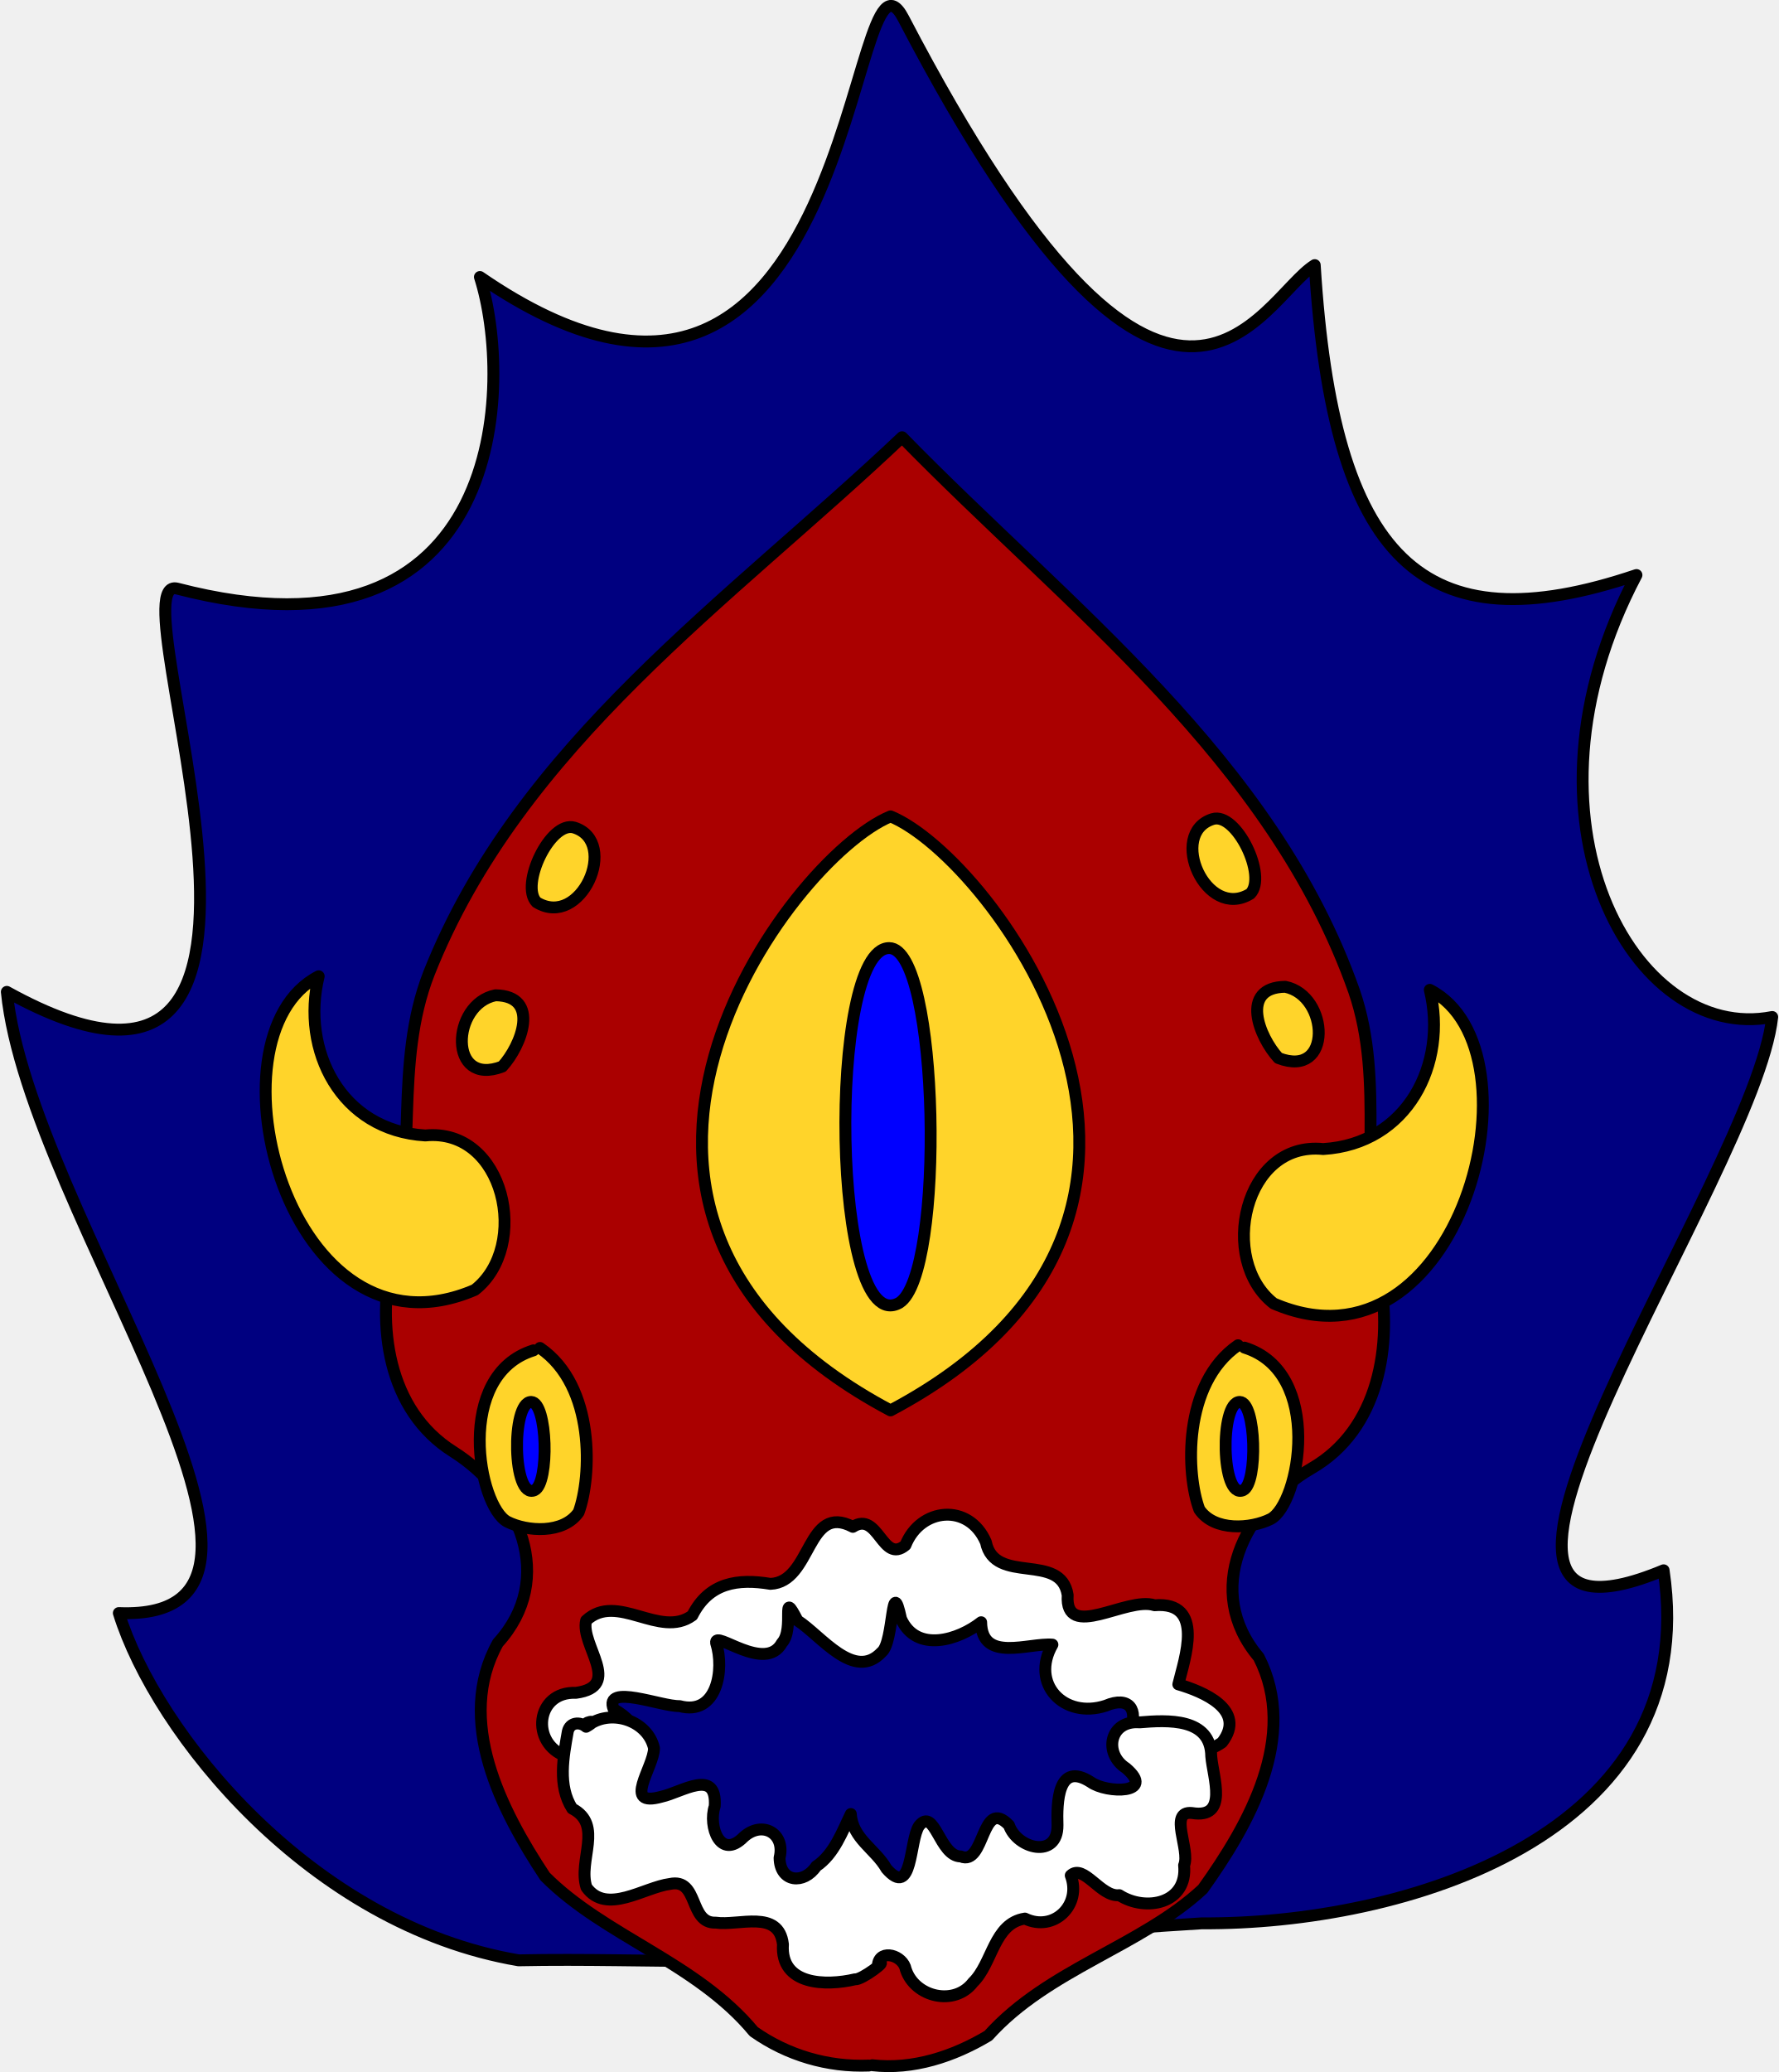
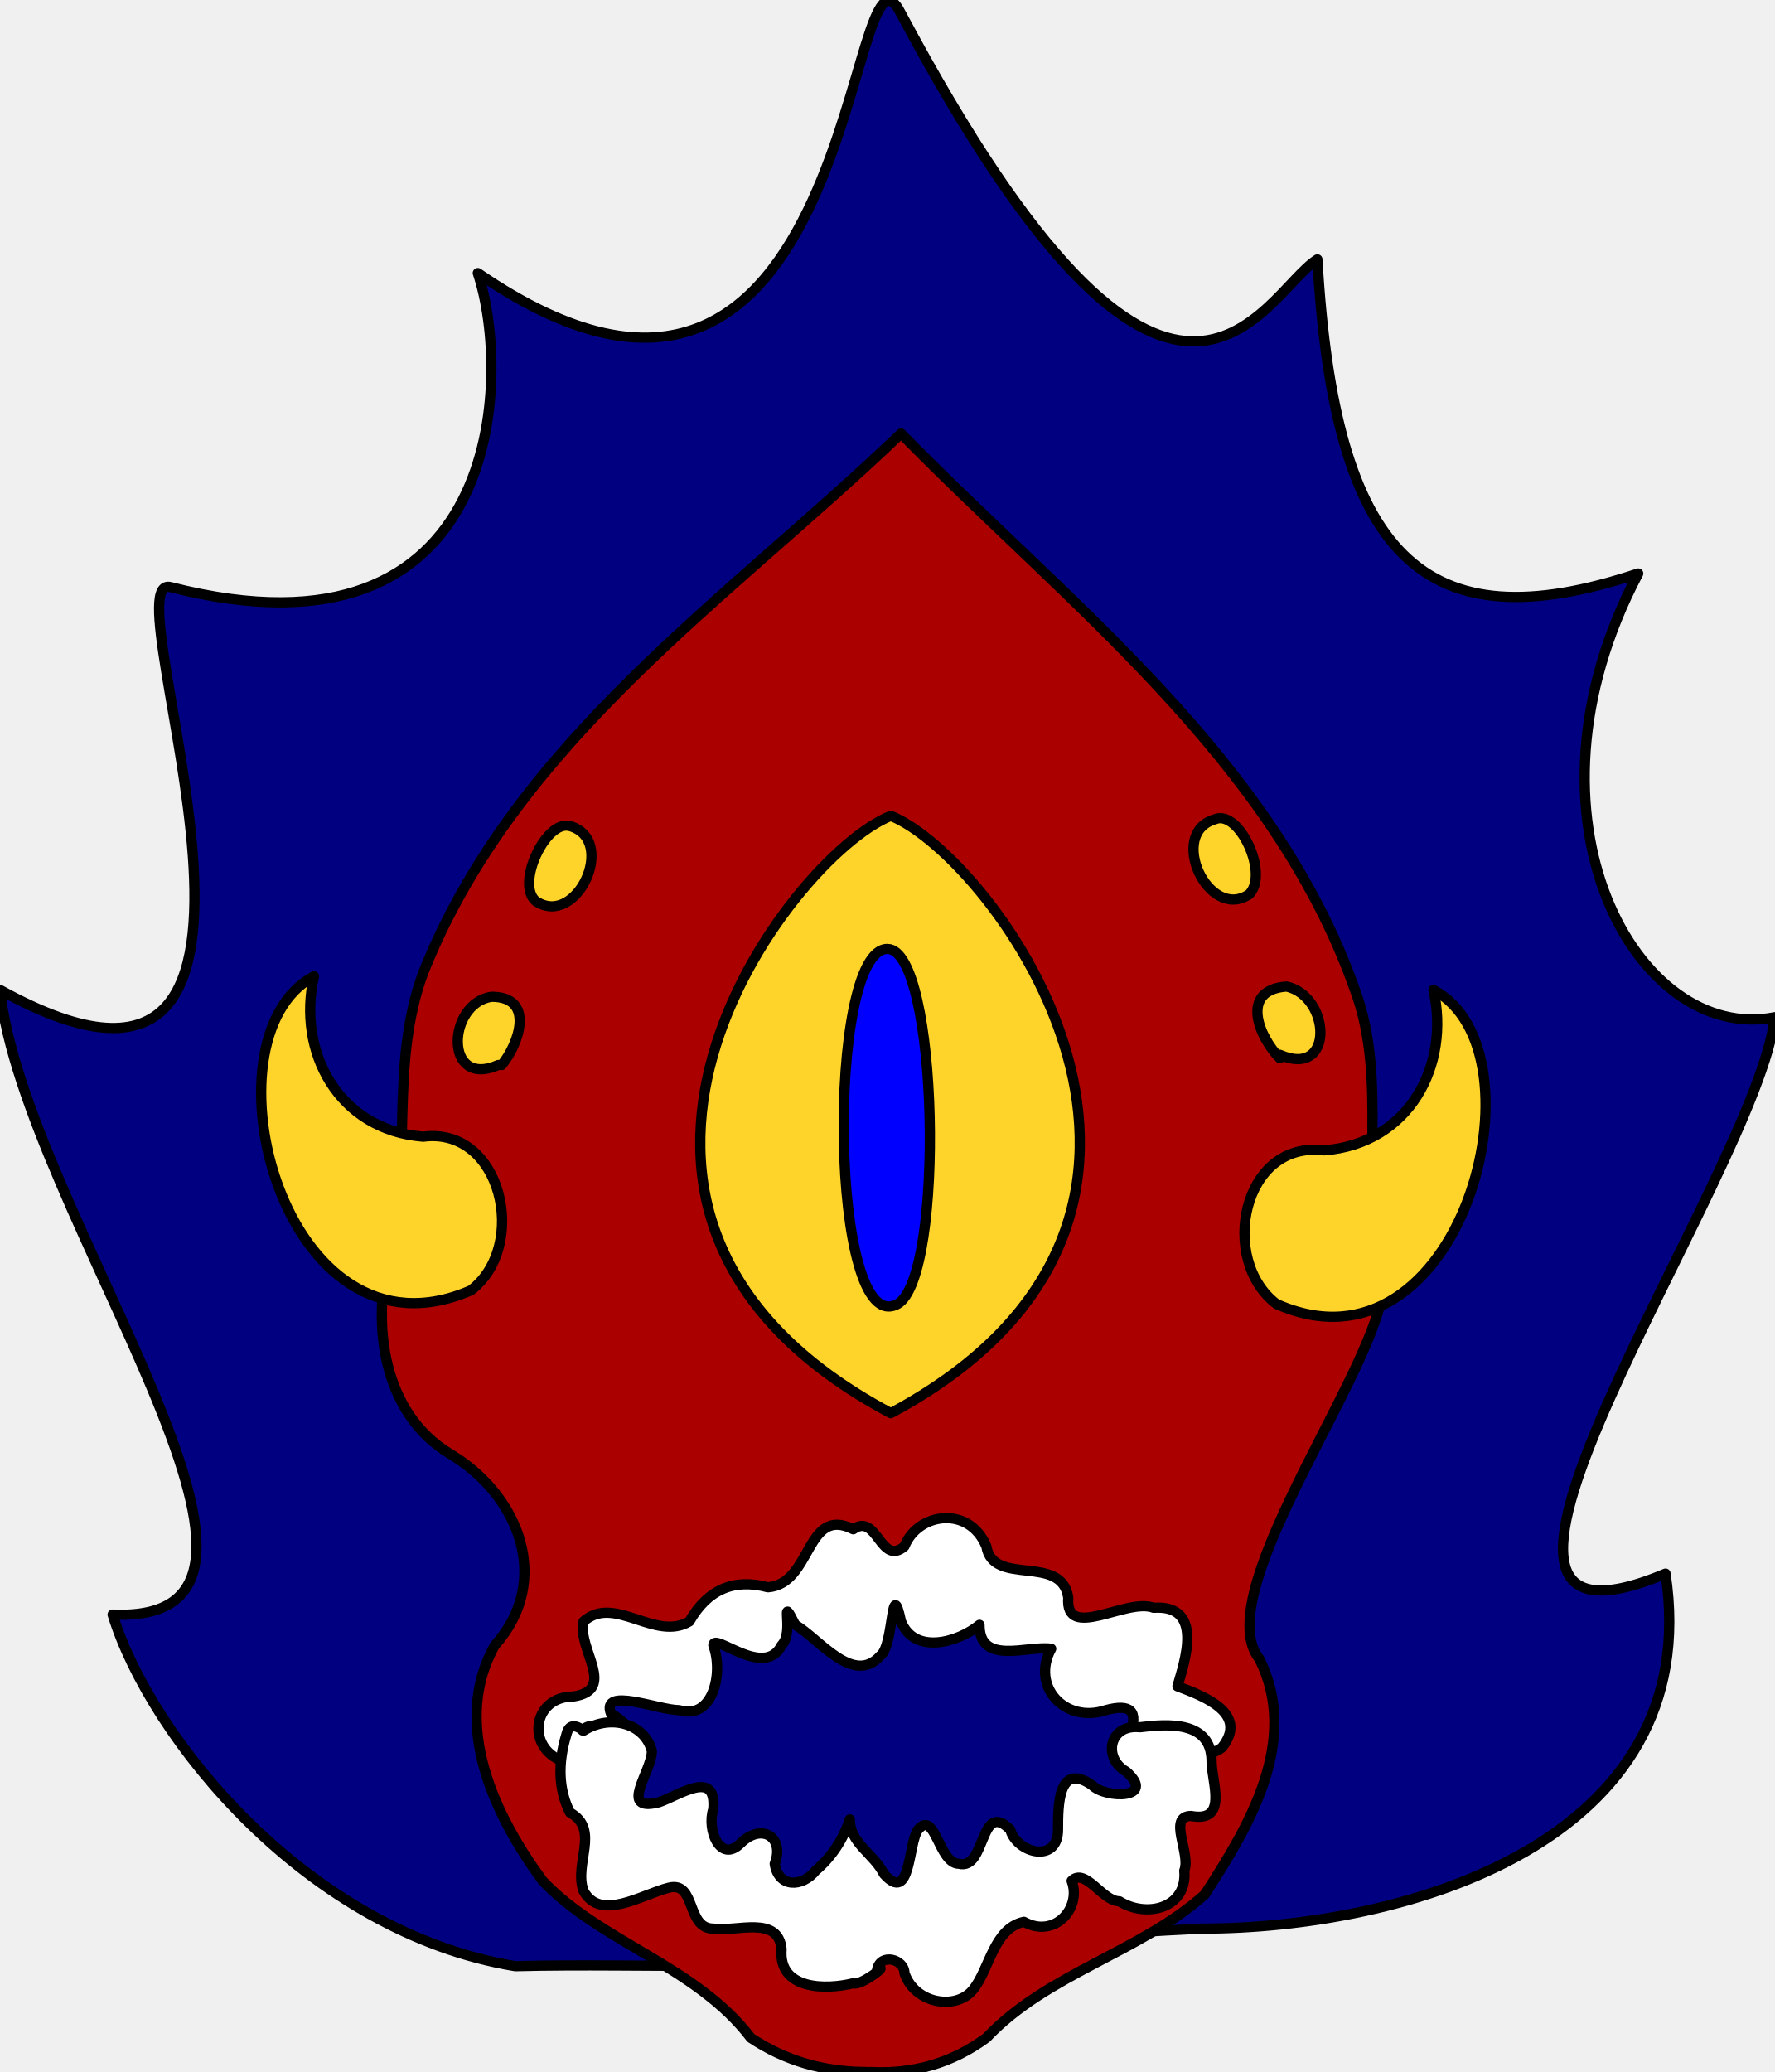
- <svg xmlns="http://www.w3.org/2000/svg" width="198.1" height="230.71" viewBox="0 0 52.41 61.04">
-   <g stroke="#000" stroke-linecap="round" stroke-linejoin="round" stroke-width=".35" paint-order="fill markers stroke">
-     <path fill="navy" d="M38.74 7.81c.54 8.7 3.17 11.26 9.48 9.13-3.81 7.22-.07 13.82 4 13.02-.5 4.66-11.3 19.67-3.2 16.3 1.18 7.88-7.75 10.44-13.6 10.4q-4.28.26-8.54.73c-3.83.62-7.74.28-11.6.36C9.15 56.71 4.6 51.06 3.5 47.52c6.78.27-2.66-11.8-3.3-18.3 10.3 5.7 3.08-12.38 5.02-11.88 9.78 2.54 9.9-6.12 8.92-9.18C25.35 15.88 24.97-2.62 26.62.54c7.87 15.1 10.53 8.24 12.12 7.27" />
-     <path fill="#a00" d="M25.7 60.84c1.2.14 2.4-.26 3.42-.87 1.76-1.96 4.5-2.63 6.32-4.32 1.36-1.9 2.84-4.5 1.65-6.83-1.65-1.95-.44-4.4 1.55-5.56 2-1.15 2.4-3.64 2.01-5.73-.64-2.75.18-5.63-.75-8.33-2.41-6.84-8.43-11.31-13.32-16.32-5.08 4.81-11.27 9.05-13.94 15.79-1.04 2.66-.33 5.57-1.08 8.3-.46 2.07-.16 4.57 1.8 5.8C15.3 44 16.4 46.5 14.67 48.4c-1.27 2.28.1 4.93 1.39 6.88 1.75 1.76 4.47 2.54 6.15 4.57a5.5 5.5 0 0 0 3.39 1" />
-     <path fill="#ffd42a" d="M26.24 41.55c-10.84-5.75-3-16.27 0-17.5 3.01 1.23 10.85 11.75 0 17.5m12.75-7.7c2.49-.15 3.67-2.52 3.14-4.69 3.45 1.77.87 11.6-4.6 9.24-1.64-1.28-.88-4.79 1.46-4.55m-26.46-.4c-2.5-.15-3.67-2.52-3.14-4.69-3.45 1.77-.87 11.6 4.6 9.24 1.64-1.28.88-4.78-1.46-4.55" />
-     <path fill="#00f" d="M26.2 27.93c-1.83 0-1.7 11.58.3 10.45 1.36-.85 1.18-10.45-.3-10.45" />
-     <path fill="#ffd42a" d="M15.72 39.78c-2.34.73-1.63 4.6-.77 5.05.57.29 1.65.37 2.1-.28.38-1.03.5-3.72-1.14-4.84m1.01-15.33c-.7-.21-1.61 1.69-1.11 2.2 1.3.8 2.45-1.78 1.11-2.2m-2.12 7.04c.56-.61 1.14-2.08-.2-2.1-1.31.26-1.4 2.72.2 2.1m21.87 8.28c2.34.73 1.63 4.6.77 5.05-.58.29-1.66.37-2.1-.28-.39-1.03-.5-3.71 1.14-4.84m-.75-15.5c.7-.22 1.62 1.69 1.11 2.2-1.3.8-2.44-1.78-1.11-2.2m1.94 7.04c-.57-.62-1.15-2.08.2-2.1 1.3.26 1.4 2.72-.2 2.1" />
-     <path fill="#00f" d="M15.65 41.3c-.59 0-.55 2.89.1 2.6.44-.2.38-2.6-.1-2.6m20.88 0c-.59 0-.55 2.89.1 2.6.44-.2.38-2.6-.1-2.6" />
-     <path fill="navy" d="M25.92 46.82c-.06 0-.16-.06-.16 0s.21 0 .16 0h-2.36c-.06 0-.76-.02-.77 0v.04c-.08.04-.06-.02-.12 0-.09.02-.1.08-.17.12s-.17.03-.24.08v.04c-.03.03-.2-.01-.24 0l-.2.04-.09.08c-.03.02-.09-.01-.12 0-.1.05-.15.05-.24.08l-.04.04c-.1.03-.24 0-.33.04l-.16.13v.04c-.03.03-.2.02-.25.04v.04c-.03.03-.09 0-.12.04v.04c.04.19-.08.05-.12.08s0 .13-.04.16c-.08.09 0-.13-.08.04q-.01.07-.04.13c-.09.08 0-.13-.08.04v.04q-.09.01-.17.04c-.1.05-.08.09-.2.12-.04.01-.08-.02-.12 0-.05.02-.07.1-.12.12h-.04v.04h-.08q-.02.01 0 .04l-.25.17-.2.08c-.07.03-.1.13-.16.16l-.29.12h-.12c-.06.01-.21.18-.29.2-.09.03-.14 0-.2.13v.08l-.12.04a1 1 0 0 0-.16.28v.12l-.04.05c-.04.07.02.2 0 .28-.06.22-.04.43-.04.65v.49c-.04.2-.15.63-.09.81.03.07.14.14.17.2v.08c.01.06.53.82.57.86l.08.04.04.12.36.49c.03.01.07-.02.09 0 .03.03.01.09.04.12.04.06.22.15.28.2.07.07.1.2.2.25h.08l.09.08c.11.08.3.1.44.16l.04.04h.13l.24.08h.12c.02 0 .02.04.04.04h.08l.04.04.29.09c.17.03.36-.05.53 0 .26.06-.16.02.2.08.17.03.24.05.4.12.06.09.15.01.21.04l.12.08.16.04c.08.03.14.12.2.16.12.08.23.07.33.13.08.03.17.13.25.16l.36.12c.11.03.22.13.33.16H24l.04.04h.12l.24.08h.17l.57.13c.23.03 1.2.02 1.46 0 .08-.01.16-.07.24-.08h.13c.08-.03.17-.14.28-.17l.53-.12h.08l.16-.12c.2-.11.45-.14.65-.24.3-.16.56-.37.86-.53l.28-.08.77-.29.16-.08c.27-.08-.02.1.25-.04l.04-.04c.1-.04.25.03.36 0l.29-.12.16-.04c.04-.01.09.02.12 0s0-.06 0-.09c0 0 .18-.05.2-.08l.05-.08c.05-.05.14-.06.2-.12l.12-.16q.08-.05.17-.08c.03-.03.01-.09.04-.13s.06-.04.12-.08c.05-.03.08-.12.12-.16.06-.06.17-.06.24-.12l.04-.08q.12-.12.25-.2c.09-.06.28-.09.36-.17.05-.05.02-.09.09-.12.39-.2-.08.05.2-.04.15-.05.2-.28.24-.4.06-.17 0-.34.04-.5 0-.01.04-.02.04-.04.02-.07.04-.44 0-.52l-.08-.13c-.06-.11-.06-.28-.12-.4l-.04-.04c-.05-.16 0-.3-.04-.45l-.12-.37c-.02-.05 0-.08-.04-.12H34q-.02-.03 0-.08h-.04c-.1-.01-.02-.09-.05-.12-.07-.1-.2-.16-.28-.24l-.04-.09c-.15-.19-.07-.07-.2-.16s-.2-.23-.33-.32c-.14-.11-.34-.15-.49-.25-.04-.03-.07-.1-.12-.12-.1-.05-.08.02-.24-.08q-.12-.09-.25-.16c-.08-.04-.13-.03-.2-.08l-.12-.13c-.06-.03-.19 0-.25-.04v-.04l-.28-.2c-.06-.02-.14.02-.2 0q-.03-.01-.04-.04l-.37-.2c-.16-.09-.22-.06-.36-.13-.27-.11-.41-.18-.7-.24-.12-.02-.13-.1-.24-.12-.07-.02-.14.01-.2 0l-.37-.08c-.13-.03-.55-.01-.65-.04l-.04-.04c-.14-.05-.36.06-.49 0-.13-.07-.29 0-.36-.05-.26-.12-.9-.02-1.18.05" />
-     <path fill="#fff" d="M25.13 44.98c-1.37-.72-1.2 1.63-2.43 1.68-.96-.16-1.81-.04-2.3.93-.96.7-2.22-.7-3.13.15-.18.72 1.1 1.94-.3 2.13-1.19-.05-1.35 1.5-.29 1.87 1.09.76 3.06-.47 1.4-1.39-.3-.77 1.42-.07 1.94-.09 1.11.3 1.33-1.08 1.08-1.86-.06-.4 1.45.9 1.94 0 .39-.42-.06-1.67.46-.66.7.45 1.67 1.8 2.48.93.37-.3.27-2.37.57-.98.46 1.02 1.7.62 2.36.1.02 1.2 1.41.6 2.1.66-.66 1.15.34 2.2 1.57 1.8.7-.3.97.13.71.73.47.83 1.98.88 2.72.35.74-.96-.57-1.5-1.29-1.71.18-.75.8-2.45-.7-2.33-.82-.27-2.65 1.08-2.56-.3-.2-1.28-2.15-.28-2.41-1.56-.5-1.16-1.93-1.02-2.37.09-.68.57-.8-1.02-1.55-.54" />
-     <path fill="#fff" d="M17.27 50.87c.5-.28-.24-.08.1-.07.67-.46 1.72-.1 1.9.7 0 .56-.96 1.76.22 1.43.6-.13 1.64-.86 1.57.28-.2.6.17 1.6.85.91.55-.5 1.24-.11 1.06.61.01.73.72.79 1.08.25.53-.35.78-1.05 1.02-1.54.05.73.72 1.03 1.05 1.61.78.9.67-.83.96-1.26.46-.58.6.9 1.23.9.72.3.6-1.77 1.42-.92.24.7 1.44 1 1.43 0-.02-.66 0-1.9.98-1.27.47.34 1.93.35 1.04-.41-.68-.44-.48-1.42.4-1.35.82-.07 2.1-.14 2.11 1 .05.62.52 1.85-.57 1.67-.7-.07-.04 1.09-.23 1.54.11 1.13-1.13 1.38-1.91.88-.54.07-1.05-.94-1.43-.58.33.87-.5 1.68-1.35 1.27-.92.14-.95 1.32-1.53 1.88-.54.71-1.71.44-1.98-.38-.08-.42-.75-.61-.82-.16.36-.17-.48.48-.68.45-.85.2-2.2.18-2.12-1.03-.12-1.04-1.3-.54-1.98-.64-.8.03-.49-1.32-1.35-1.14-.77.1-1.87.92-2.46.1-.26-.79.51-1.84-.42-2.32-.43-.67-.26-1.53-.13-2.27.06-.27.35-.3.54-.14" />
+ <svg xmlns="http://www.w3.org/2000/svg" width="52" height="60.7" viewBox="257.3 81.5 52 60.7">
+   <g stroke="#000" stroke-linecap="round" stroke-linejoin="round" stroke-width=".3" paint-order="fill markers stroke">
+     <path fill="navy" d="M295.9 89.1c.5 8.7 3.1 11.3 9.4 9.2-3.8 7.2 0 13.8 4 13-.5 4.6-11.3 19.7-3.2 16.3 1.2 7.9-7.7 10.4-13.6 10.4q-4.2.2-8.5.7c-3.8.6-7.7.3-11.6.4-6.1-1-10.7-6.7-11.8-10.3 6.8.3-2.6-11.8-3.3-18.3 10.3 5.7 3.1-12.3 5-11.8 9.8 2.5 10-6.2 9-9.2 11.2 7.7 10.8-10.8 12.4-7.6 8 15 10.6 8.2 12.2 7.2" />
+     <path fill="#a00" d="M282.8 142.2q1.9.1 3.4-1c1.8-1.9 4.5-2.5 6.4-4.2 1.3-2 2.8-4.5 1.6-6.9-1.6-2 4-9.2 3.6-11.2-.7-2.8.2-5.7-.8-8.4-2.4-6.8-8.4-11.3-13.3-16.3-5 4.8-11.3 9-14 15.8-1 2.7-.3 5.6-1 8.3-.5 2-.2 4.6 1.8 5.8s3 3.7 1.3 5.6c-1.3 2.3 0 5 1.4 6.9 1.7 1.8 4.5 2.5 6.1 4.6q1.5 1 3.4 1" />
+     <path fill="#ffd42a" d="M283.4 122.9c-10.9-5.8-3-16.3 0-17.5 3 1.2 10.8 11.7 0 17.5m12.7-7.7c2.5-.2 3.7-2.5 3.2-4.7 3.4 1.8.8 11.6-4.6 9.2-1.7-1.3-1-4.8 1.4-4.5m-26.4-.4c-2.5-.2-3.7-2.5-3.2-4.7-3.4 1.8-.9 11.6 4.6 9.2 1.7-1.3.9-4.8-1.4-4.5" />
+     <path fill="#00f" d="M283.3 109.3c-1.8 0-1.7 11.5.3 10.4 1.4-.8 1.2-10.4-.3-10.4" />
+     <path fill="#ffd42a" d="M274 105.7c-.7-.2-1.6 1.7-1 2.2 1.2.8 2.4-1.8 1-2.2m-2 7c.5-.6 1-2-.3-2-1.3.2-1.4 2.7.2 2m21-7.2c.7-.3 1.6 1.6 1 2.2-1.2.8-2.4-1.8-1-2.2m1.9 7c-.6-.6-1.2-2 .2-2.1 1.3.3 1.4 2.7-.2 2" />
+     <path fill="navy" d="M283 128.1h-.1zh-3 0-.1l-.2.2h-.2v.1h-.5v.1h-.2l-.2.1h0l-.4.1-.1.1h0l-.3.1h0-.1v.1l-.1.1v.2q0-.1-.1 0v.1h-.2v.1h-.1l-.2.2h-.2v.1h-.1 0-.1q0 0 0 0l-.2.3h-.2l-.2.2-.3.1h-.1l-.3.2-.2.1v.1h-.1l-.2.3v.2h0v1.4l-.2.8.2.2v.1l.6.9h0l.1.1.4.5q0 0 0 0v.2l.4.2.2.2h.1q.3.3.5.2h.2l.2.2h.1q0 0 0 0h.1l.4.1h.5c.3 0-.2 0 .2.1l.4.1h.2l.1.2h.2l.2.2h.3l.3.2.3.2.4.1h.2l.2.1h.2l.6.2h1.4l.3-.1h0l.4-.2.5-.1h0l.2-.1.7-.3.9-.5h.2l.8-.4h.4v-.1h.4l.3-.1h.2q0 0 0 0v-.2h.3v-.1l.2-.1.2-.2h.1v-.2l.2-.1.1-.2h.2v-.2q.2 0 .3-.2l.4-.1v-.1c.5-.2 0 0 .3 0l.2-.5v-.5h.1v-.7l-.2-.4h0v-.5l-.2-.3v-.2h0q-.1 0 0 0h-.1v-.2l-.3-.2h0q-.2-.3-.3-.2l-.3-.4-.5-.2-.1-.1-.3-.1-.2-.2h-.2l-.1-.2h-.3 0l-.3-.3h-.2q0 0 0 0l-.4-.2-.3-.1-.7-.3-.3-.1h-.5l-.7-.1h0-.5l-.4-.1z" />
+     <path fill="#fff" d="M282.3 126.3c-1.4-.7-1.2 1.6-2.5 1.7q-1.5-.4-2.3 1c-1 .6-2.2-.8-3.1 0-.2.8 1 2-.3 2.2-1.2 0-1.4 1.5-.3 1.9 1 .7 3-.5 1.4-1.4-.3-.8 1.4-.1 2-.1 1 .3 1.3-1.1 1-1.9 0-.4 1.5 1 2 0 .4-.4-.1-1.6.4-.6.7.4 1.7 1.8 2.5.9.4-.3.3-2.4.6-1 .4 1 1.7.6 2.3.1 0 1.2 1.4.6 2.1.7-.6 1.1.4 2.2 1.6 1.8q1.1-.3.7.7c.5.8 2 .9 2.7.4.8-1-.5-1.5-1.3-1.8.2-.7.8-2.4-.7-2.3-.8-.3-2.6 1-2.5-.3-.2-1.3-2.2-.3-2.4-1.5-.5-1.2-2-1-2.4 0-.7.6-.8-1-1.5-.5" />
+     <path fill="#fff" d="M274.4 132.2c.5-.3-.2 0 0 0 .8-.5 1.8-.2 2 .6 0 .6-1 1.8.2 1.5.6-.2 1.7-1 1.6.2-.2.6.2 1.6.8 1s1.3-.2 1 .6c.1.7.8.7 1.2.2q.7-.6 1-1.5c0 .7.7 1 1 1.6.8.9.7-.9 1-1.3.5-.6.6 1 1.2 1 .8.2.6-1.9 1.5-1 .2.7 1.4 1 1.4 0 0-.7 0-2 1-1.3.4.4 1.9.4 1-.4-.7-.4-.5-1.4.4-1.3.8-.1 2.1-.2 2.1 1 0 .6.5 1.8-.6 1.6-.7 0 0 1.1-.2 1.6.1 1.1-1.1 1.4-1.9.9-.5 0-1-1-1.4-.6.3.8-.5 1.7-1.4 1.2-.9.2-1 1.4-1.5 2s-1.7.4-2-.5c0-.4-.7-.6-.8-.1.4-.2-.5.5-.7.4-.8.2-2.2.2-2.1-1-.1-1-1.3-.5-2-.6-.8 0-.5-1.4-1.3-1.2s-2 1-2.5.1c-.3-.8.5-1.8-.4-2.3q-.5-1-.1-2.3.1-.4.5-.1" />
  </g>
</svg>
